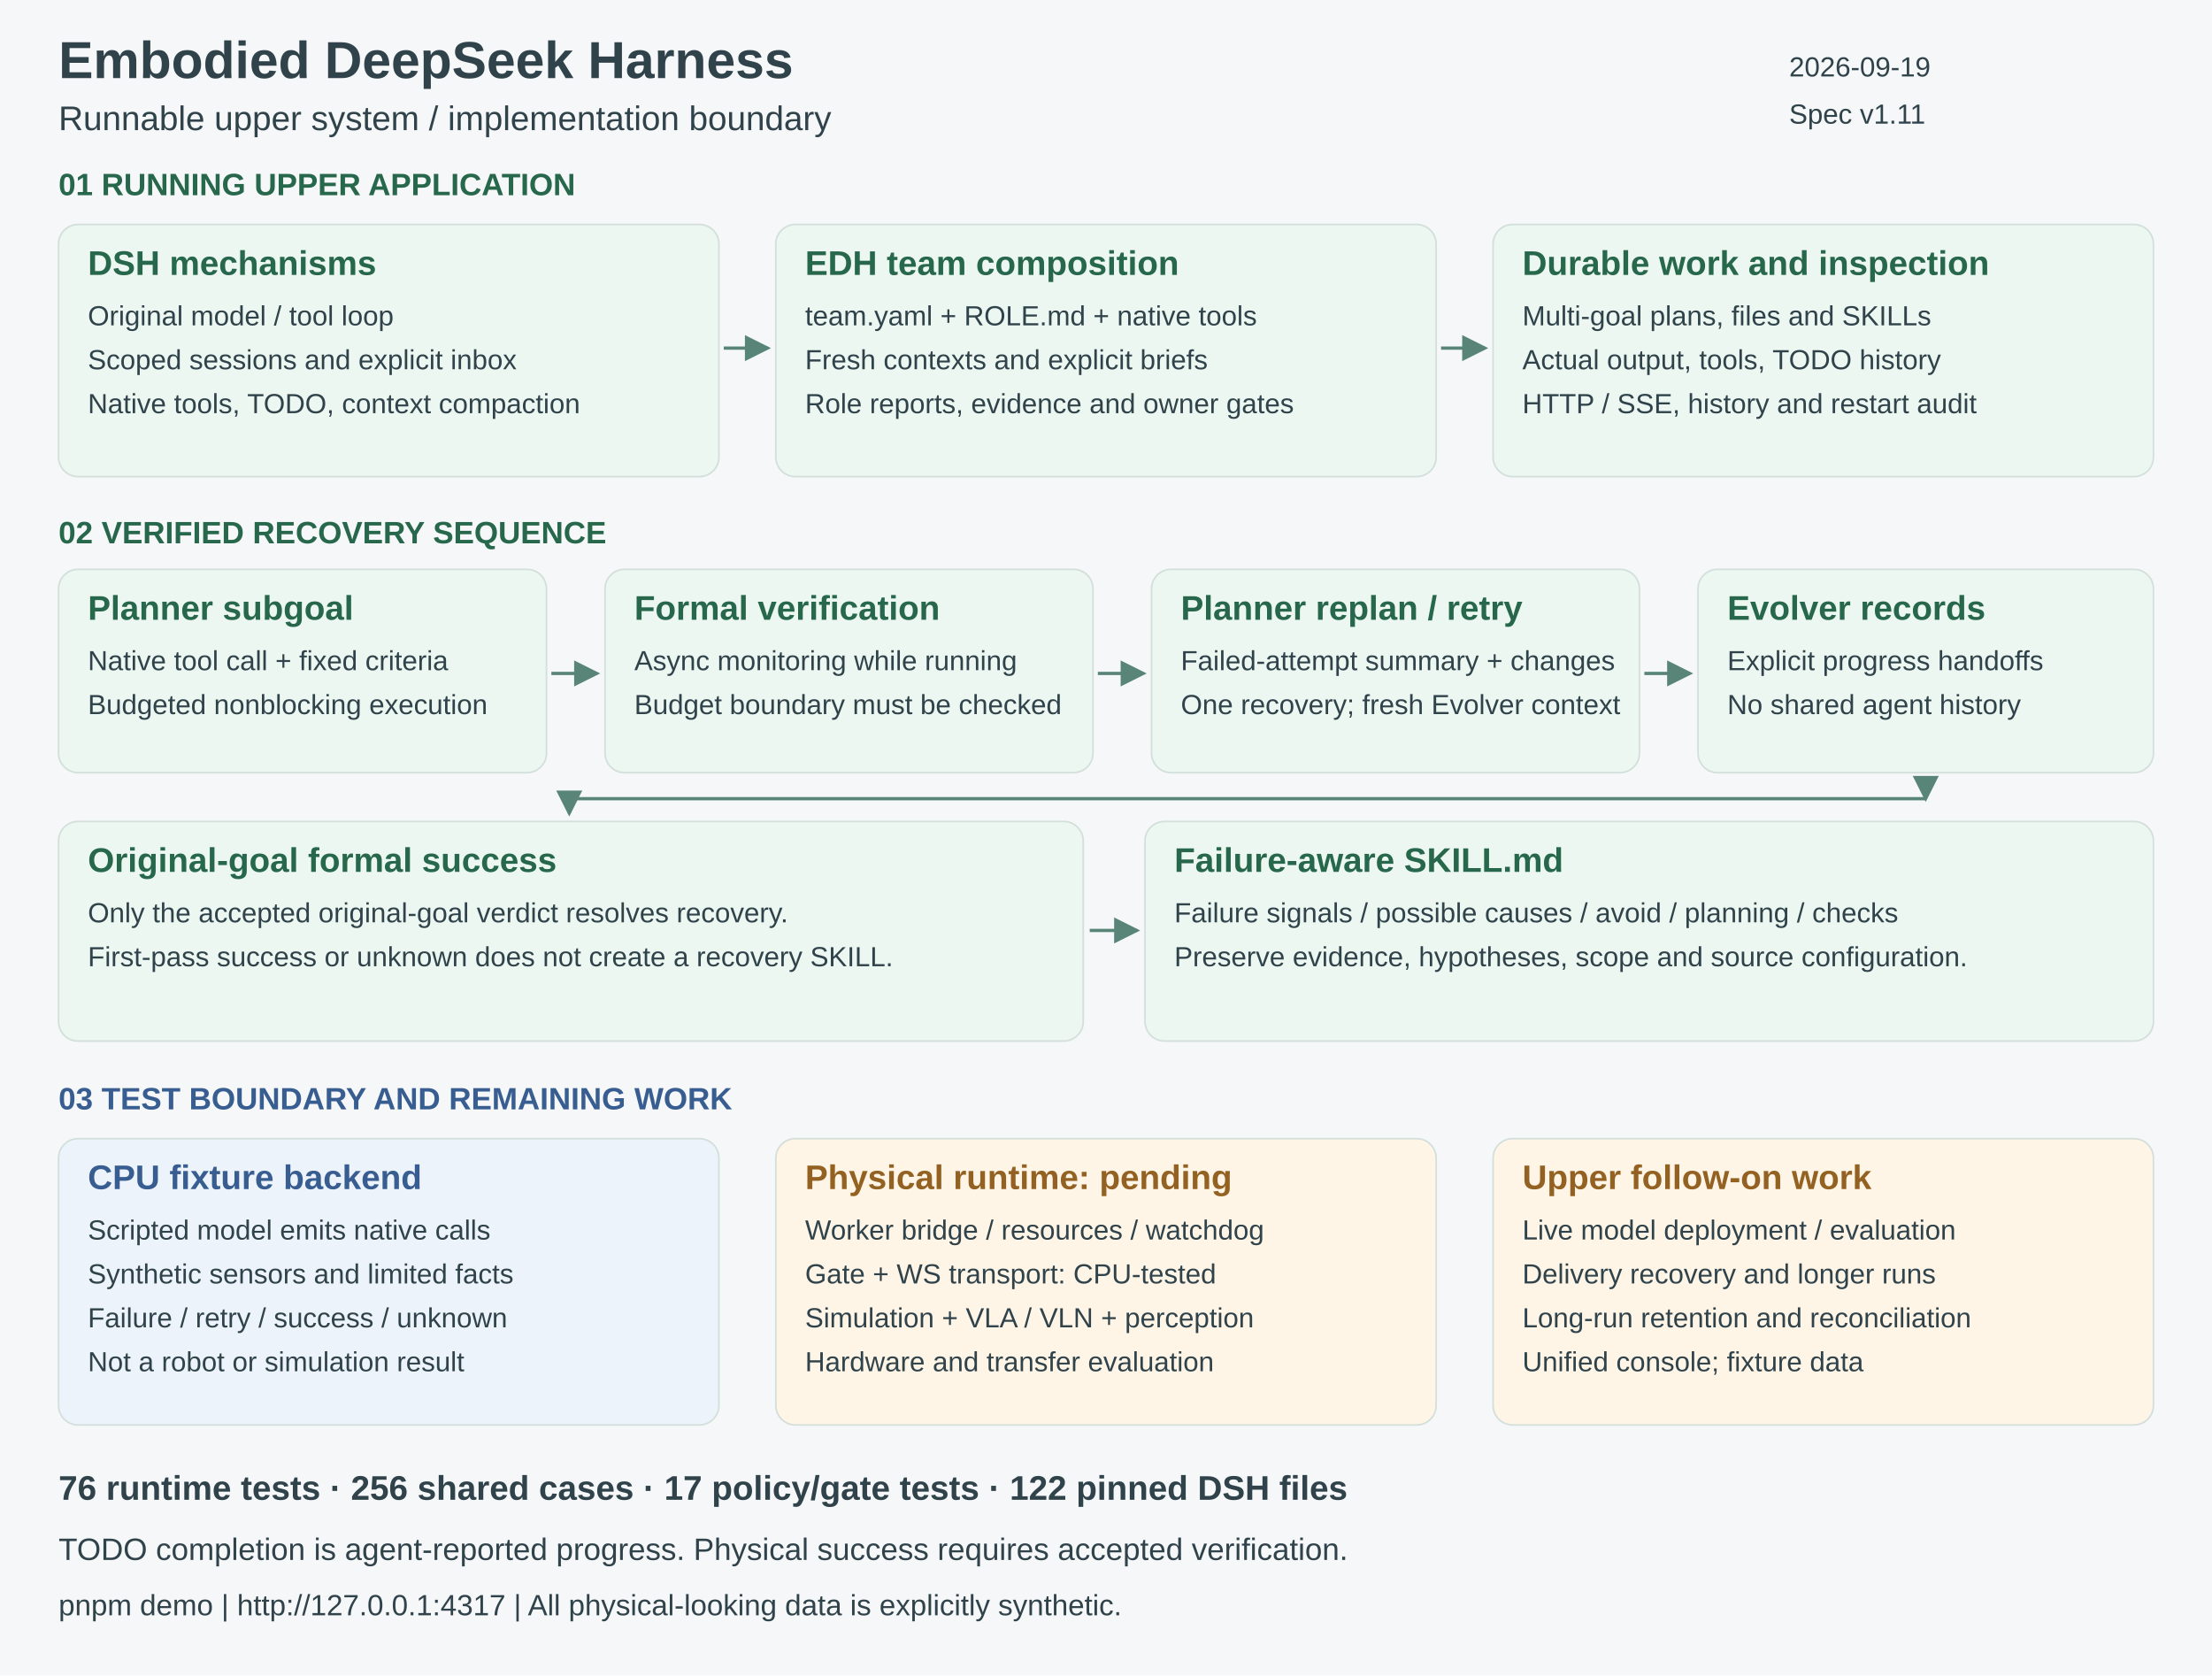
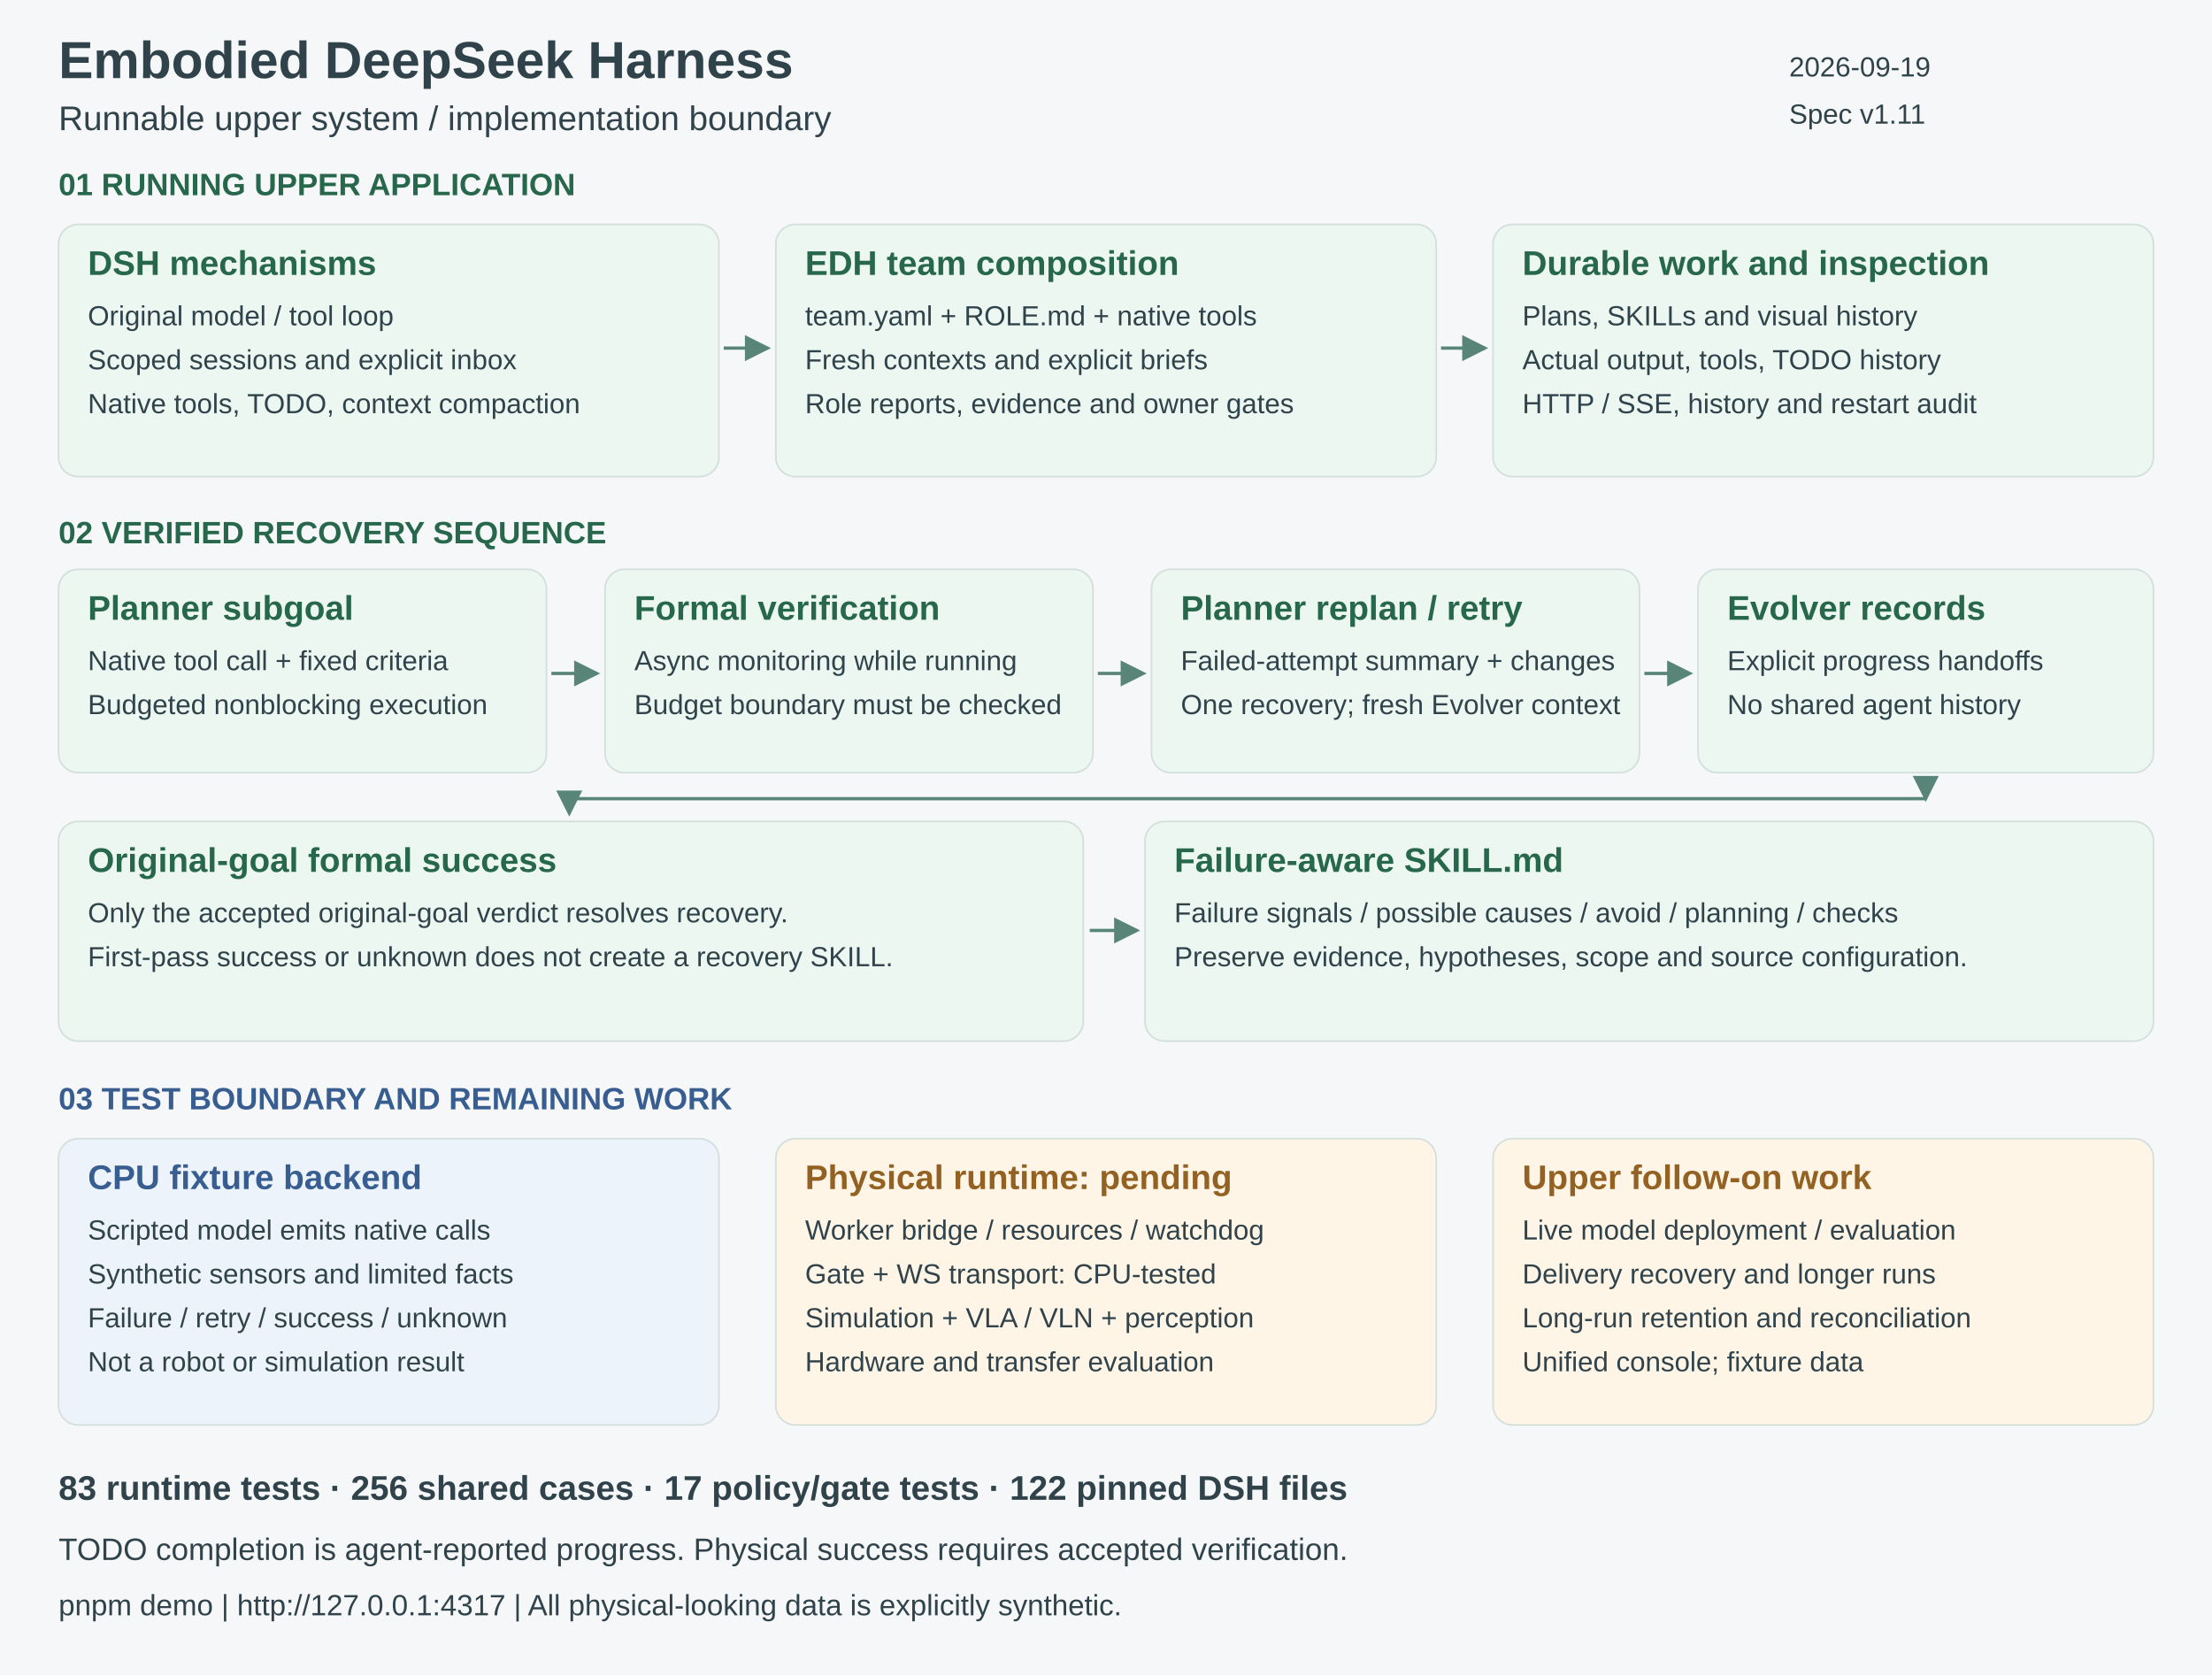
<svg xmlns="http://www.w3.org/2000/svg" width="1360" height="1030" viewBox="0 0 1360 1030" role="img" aria-labelledby="title desc">
  <defs>
    <marker id="arrow" markerWidth="8" markerHeight="8" refX="7" refY="4" orient="auto">
      <path d="M0 0 L8 4 L0 8" fill="#588578" />
    </marker>
  </defs>
  <rect width="1360" height="1030" fill="#f5f7f8" />
  <text x="36" y="48" font-family="Arial, sans-serif" font-size="32" fill="#30434b" font-weight="700">Embodied DeepSeek Harness</text>
  <text x="36" y="80" font-family="Arial, sans-serif" font-size="21" fill="#30434b" font-weight="400">Runnable upper system / implementation boundary</text>
  <text x="1100" y="47" font-family="Arial, sans-serif" font-size="17" fill="#30434b" font-weight="400">2026-09-19</text>
  <text x="1100" y="76" font-family="Arial, sans-serif" font-size="17" fill="#30434b" font-weight="400">Spec v1.11</text>
  <text x="36" y="120" font-family="Arial, sans-serif" font-size="19" fill="#27674b" font-weight="700">01   RUNNING UPPER APPLICATION</text>
  <rect x="36" y="138" width="406" height="155" rx="12" fill="#edf7f1" stroke="#d3dfda" />
  <text x="54" y="169" font-family="Arial, sans-serif" font-size="21" fill="#27674b" font-weight="700">DSH mechanisms</text>
  <text x="54" y="200" font-family="Arial, sans-serif" font-size="17" fill="#30434b" font-weight="400">Original model / tool loop</text>
  <text x="54" y="227" font-family="Arial, sans-serif" font-size="17" fill="#30434b" font-weight="400">Scoped sessions and explicit inbox</text>
  <text x="54" y="254" font-family="Arial, sans-serif" font-size="17" fill="#30434b" font-weight="400">Native tools, TODO, context compaction</text>
  <rect x="477" y="138" width="406" height="155" rx="12" fill="#edf7f1" stroke="#d3dfda" />
  <text x="495" y="169" font-family="Arial, sans-serif" font-size="21" fill="#27674b" font-weight="700">EDH team composition</text>
  <text x="495" y="200" font-family="Arial, sans-serif" font-size="17" fill="#30434b" font-weight="400">team.yaml + ROLE.md + native tools</text>
  <text x="495" y="227" font-family="Arial, sans-serif" font-size="17" fill="#30434b" font-weight="400">Fresh contexts and explicit briefs</text>
  <text x="495" y="254" font-family="Arial, sans-serif" font-size="17" fill="#30434b" font-weight="400">Role reports, evidence and owner gates</text>
  <rect x="918" y="138" width="406" height="155" rx="12" fill="#edf7f1" stroke="#d3dfda" />
  <text x="936" y="169" font-family="Arial, sans-serif" font-size="21" fill="#27674b" font-weight="700">Durable work and inspection</text>
-   <text x="936" y="200" font-family="Arial, sans-serif" font-size="17" fill="#30434b" font-weight="400">Multi-goal plans, files and SKILLs</text>
+   <text x="936" y="200" font-family="Arial, sans-serif" font-size="17" fill="#30434b" font-weight="400">Plans, SKILLs and visual history</text>
  <text x="936" y="227" font-family="Arial, sans-serif" font-size="17" fill="#30434b" font-weight="400">Actual output, tools, TODO history</text>
  <text x="936" y="254" font-family="Arial, sans-serif" font-size="17" fill="#30434b" font-weight="400">HTTP / SSE, history and restart audit</text>
  <path d="M445 214 L472 214" stroke="#588578" stroke-width="2" fill="none" marker-end="url(#arrow)" />
  <path d="M886 214 L913 214" stroke="#588578" stroke-width="2" fill="none" marker-end="url(#arrow)" />
  <text x="36" y="334" font-family="Arial, sans-serif" font-size="19" fill="#27674b" font-weight="700">02   VERIFIED RECOVERY SEQUENCE</text>
  <rect x="36" y="350" width="300" height="125" rx="12" fill="#edf7f1" stroke="#d3dfda" />
  <text x="54" y="381" font-family="Arial, sans-serif" font-size="21" fill="#27674b" font-weight="700">Planner subgoal</text>
  <text x="54" y="412" font-family="Arial, sans-serif" font-size="17" fill="#30434b" font-weight="400">Native tool call + fixed criteria</text>
  <text x="54" y="439" font-family="Arial, sans-serif" font-size="17" fill="#30434b" font-weight="400">Budgeted nonblocking execution</text>
  <rect x="372" y="350" width="300" height="125" rx="12" fill="#edf7f1" stroke="#d3dfda" />
  <text x="390" y="381" font-family="Arial, sans-serif" font-size="21" fill="#27674b" font-weight="700">Formal verification</text>
  <text x="390" y="412" font-family="Arial, sans-serif" font-size="17" fill="#30434b" font-weight="400">Async monitoring while running</text>
  <text x="390" y="439" font-family="Arial, sans-serif" font-size="17" fill="#30434b" font-weight="400">Budget boundary must be checked</text>
  <rect x="708" y="350" width="300" height="125" rx="12" fill="#edf7f1" stroke="#d3dfda" />
  <text x="726" y="381" font-family="Arial, sans-serif" font-size="21" fill="#27674b" font-weight="700">Planner replan / retry</text>
  <text x="726" y="412" font-family="Arial, sans-serif" font-size="17" fill="#30434b" font-weight="400">Failed-attempt summary + changes</text>
  <text x="726" y="439" font-family="Arial, sans-serif" font-size="17" fill="#30434b" font-weight="400">One recovery; fresh Evolver context</text>
  <rect x="1044" y="350" width="280" height="125" rx="12" fill="#edf7f1" stroke="#d3dfda" />
  <text x="1062" y="381" font-family="Arial, sans-serif" font-size="21" fill="#27674b" font-weight="700">Evolver records</text>
  <text x="1062" y="412" font-family="Arial, sans-serif" font-size="17" fill="#30434b" font-weight="400">Explicit progress handoffs</text>
  <text x="1062" y="439" font-family="Arial, sans-serif" font-size="17" fill="#30434b" font-weight="400">No shared agent history</text>
  <path d="M339 414 L367 414" stroke="#588578" stroke-width="2" fill="none" marker-end="url(#arrow)" />
  <path d="M675 414 L703 414" stroke="#588578" stroke-width="2" fill="none" marker-end="url(#arrow)" />
  <path d="M1011 414 L1039 414" stroke="#588578" stroke-width="2" fill="none" marker-end="url(#arrow)" />
  <rect x="36" y="505" width="630" height="135" rx="12" fill="#edf7f1" stroke="#d3dfda" />
  <text x="54" y="536" font-family="Arial, sans-serif" font-size="21" fill="#27674b" font-weight="700">Original-goal formal success</text>
  <text x="54" y="567" font-family="Arial, sans-serif" font-size="17" fill="#30434b" font-weight="400">Only the accepted original-goal verdict resolves recovery.</text>
  <text x="54" y="594" font-family="Arial, sans-serif" font-size="17" fill="#30434b" font-weight="400">First-pass success or unknown does not create a recovery SKILL.</text>
  <rect x="704" y="505" width="620" height="135" rx="12" fill="#edf7f1" stroke="#d3dfda" />
  <text x="722" y="536" font-family="Arial, sans-serif" font-size="21" fill="#27674b" font-weight="700">Failure-aware SKILL.md</text>
  <text x="722" y="567" font-family="Arial, sans-serif" font-size="17" fill="#30434b" font-weight="400">Failure signals / possible causes / avoid / planning / checks</text>
  <text x="722" y="594" font-family="Arial, sans-serif" font-size="17" fill="#30434b" font-weight="400">Preserve evidence, hypotheses, scope and source configuration.</text>
  <path d="M1184 478 L1184 491" stroke="#588578" stroke-width="2" fill="none" marker-end="url(#arrow)" />
  <path d="M1184 491 H350 V500" stroke="#588578" stroke-width="2" fill="none" marker-end="url(#arrow)" />
  <path d="M670 572 L699 572" stroke="#588578" stroke-width="2" fill="none" marker-end="url(#arrow)" />
  <text x="36" y="682" font-family="Arial, sans-serif" font-size="19" fill="#385d90" font-weight="700">03   TEST BOUNDARY AND REMAINING WORK</text>
  <rect x="36" y="700" width="406" height="176" rx="12" fill="#edf3fb" stroke="#d3dfda" />
  <text x="54" y="731" font-family="Arial, sans-serif" font-size="21" fill="#385d90" font-weight="700">CPU fixture backend</text>
  <text x="54" y="762" font-family="Arial, sans-serif" font-size="17" fill="#30434b" font-weight="400">Scripted model emits native calls</text>
  <text x="54" y="789" font-family="Arial, sans-serif" font-size="17" fill="#30434b" font-weight="400">Synthetic sensors and limited facts</text>
  <text x="54" y="816" font-family="Arial, sans-serif" font-size="17" fill="#30434b" font-weight="400">Failure / retry / success / unknown</text>
  <text x="54" y="843" font-family="Arial, sans-serif" font-size="17" fill="#30434b" font-weight="400">Not a robot or simulation result</text>
  <rect x="477" y="700" width="406" height="176" rx="12" fill="#fff5e7" stroke="#d3dfda" />
  <text x="495" y="731" font-family="Arial, sans-serif" font-size="21" fill="#936222" font-weight="700">Physical runtime: pending</text>
  <text x="495" y="762" font-family="Arial, sans-serif" font-size="17" fill="#30434b" font-weight="400">Worker bridge / resources / watchdog</text>
  <text x="495" y="789" font-family="Arial, sans-serif" font-size="17" fill="#30434b" font-weight="400">Gate + WS transport: CPU-tested</text>
  <text x="495" y="816" font-family="Arial, sans-serif" font-size="17" fill="#30434b" font-weight="400">Simulation + VLA / VLN + perception</text>
  <text x="495" y="843" font-family="Arial, sans-serif" font-size="17" fill="#30434b" font-weight="400">Hardware and transfer evaluation</text>
  <rect x="918" y="700" width="406" height="176" rx="12" fill="#fff5e7" stroke="#d3dfda" />
  <text x="936" y="731" font-family="Arial, sans-serif" font-size="21" fill="#936222" font-weight="700">Upper follow-on work</text>
  <text x="936" y="762" font-family="Arial, sans-serif" font-size="17" fill="#30434b" font-weight="400">Live model deployment / evaluation</text>
  <text x="936" y="789" font-family="Arial, sans-serif" font-size="17" fill="#30434b" font-weight="400">Delivery recovery and longer runs</text>
  <text x="936" y="816" font-family="Arial, sans-serif" font-size="17" fill="#30434b" font-weight="400">Long-run retention and reconciliation</text>
  <text x="936" y="843" font-family="Arial, sans-serif" font-size="17" fill="#30434b" font-weight="400">Unified console; fixture data</text>
-   <text x="36" y="922" font-family="Arial, sans-serif" font-size="21" fill="#30434b" font-weight="700">76 runtime tests  ·  256 shared cases  ·  17 policy/gate tests  ·  122 pinned DSH files</text>
+   <text x="36" y="922" font-family="Arial, sans-serif" font-size="21" fill="#30434b" font-weight="700">83 runtime tests  ·  256 shared cases  ·  17 policy/gate tests  ·  122 pinned DSH files</text>
  <text x="36" y="959" font-family="Arial, sans-serif" font-size="19" fill="#30434b" font-weight="400">TODO completion is agent-reported progress. Physical success requires accepted verification.</text>
  <text x="36" y="993" font-family="Arial, sans-serif" font-size="18" fill="#30434b" font-weight="400">pnpm demo   |   http://127.0.0.1:4317   |   All physical-looking data is explicitly synthetic.</text>
</svg>
